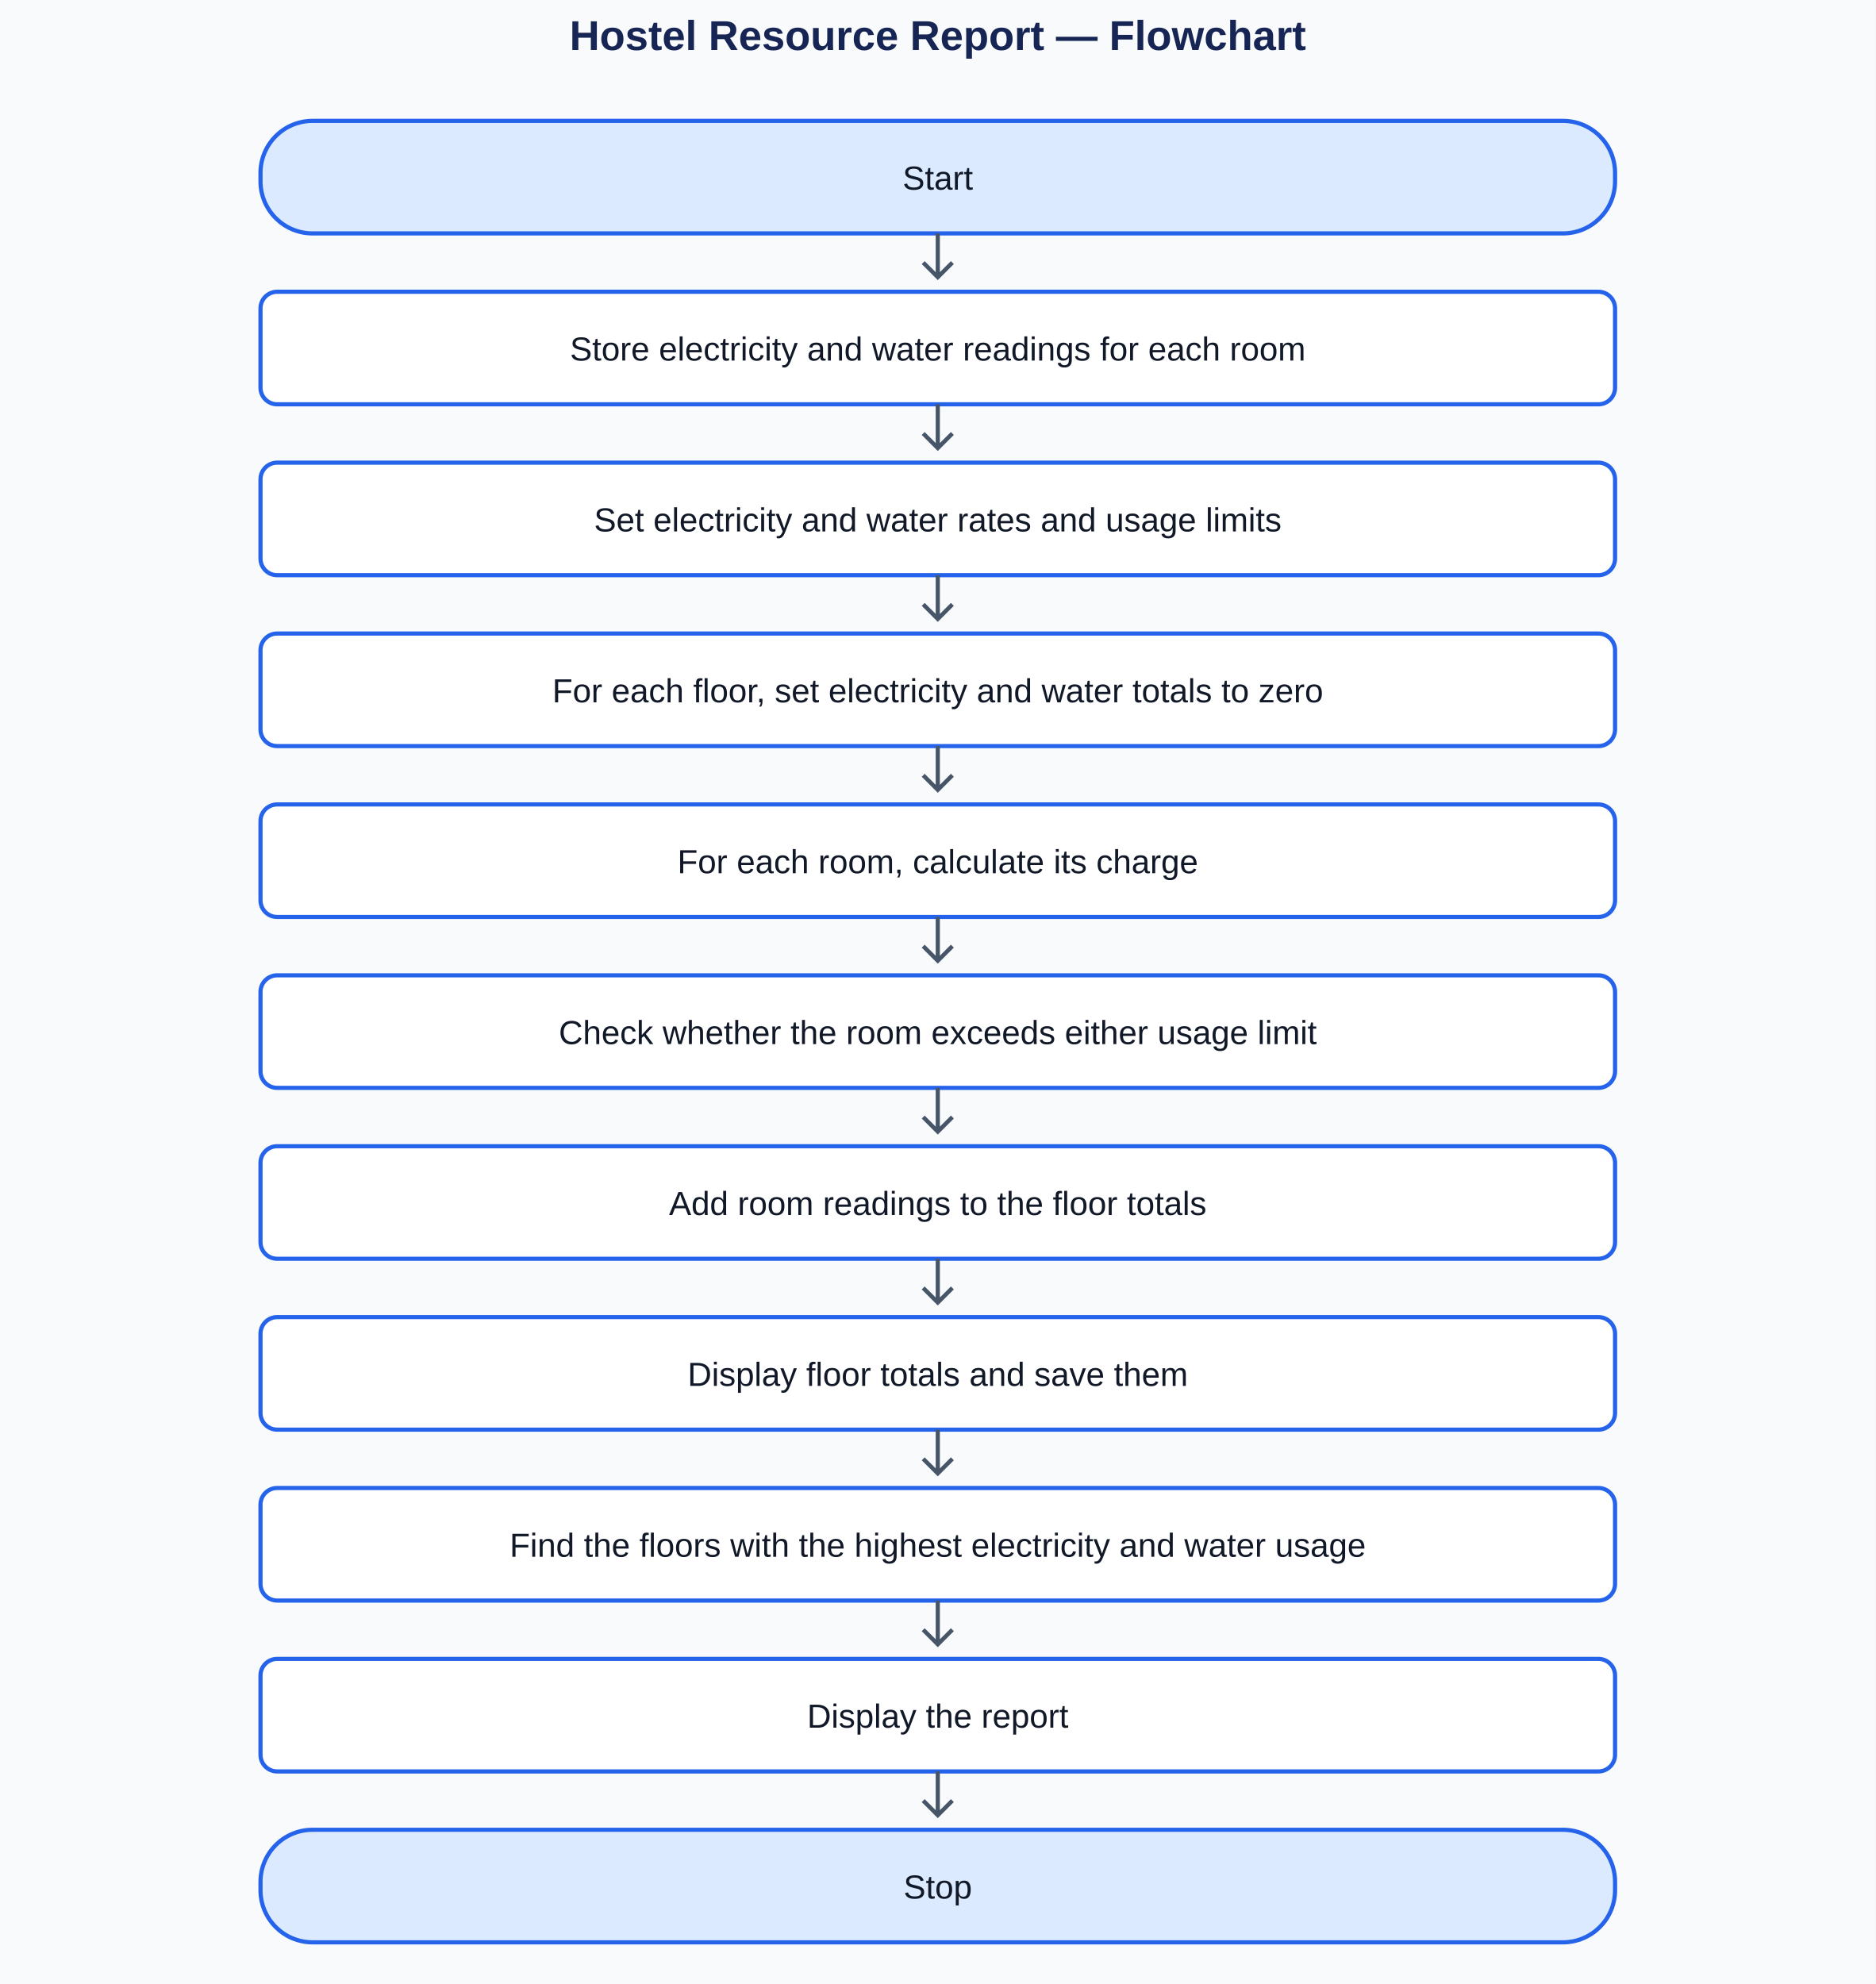
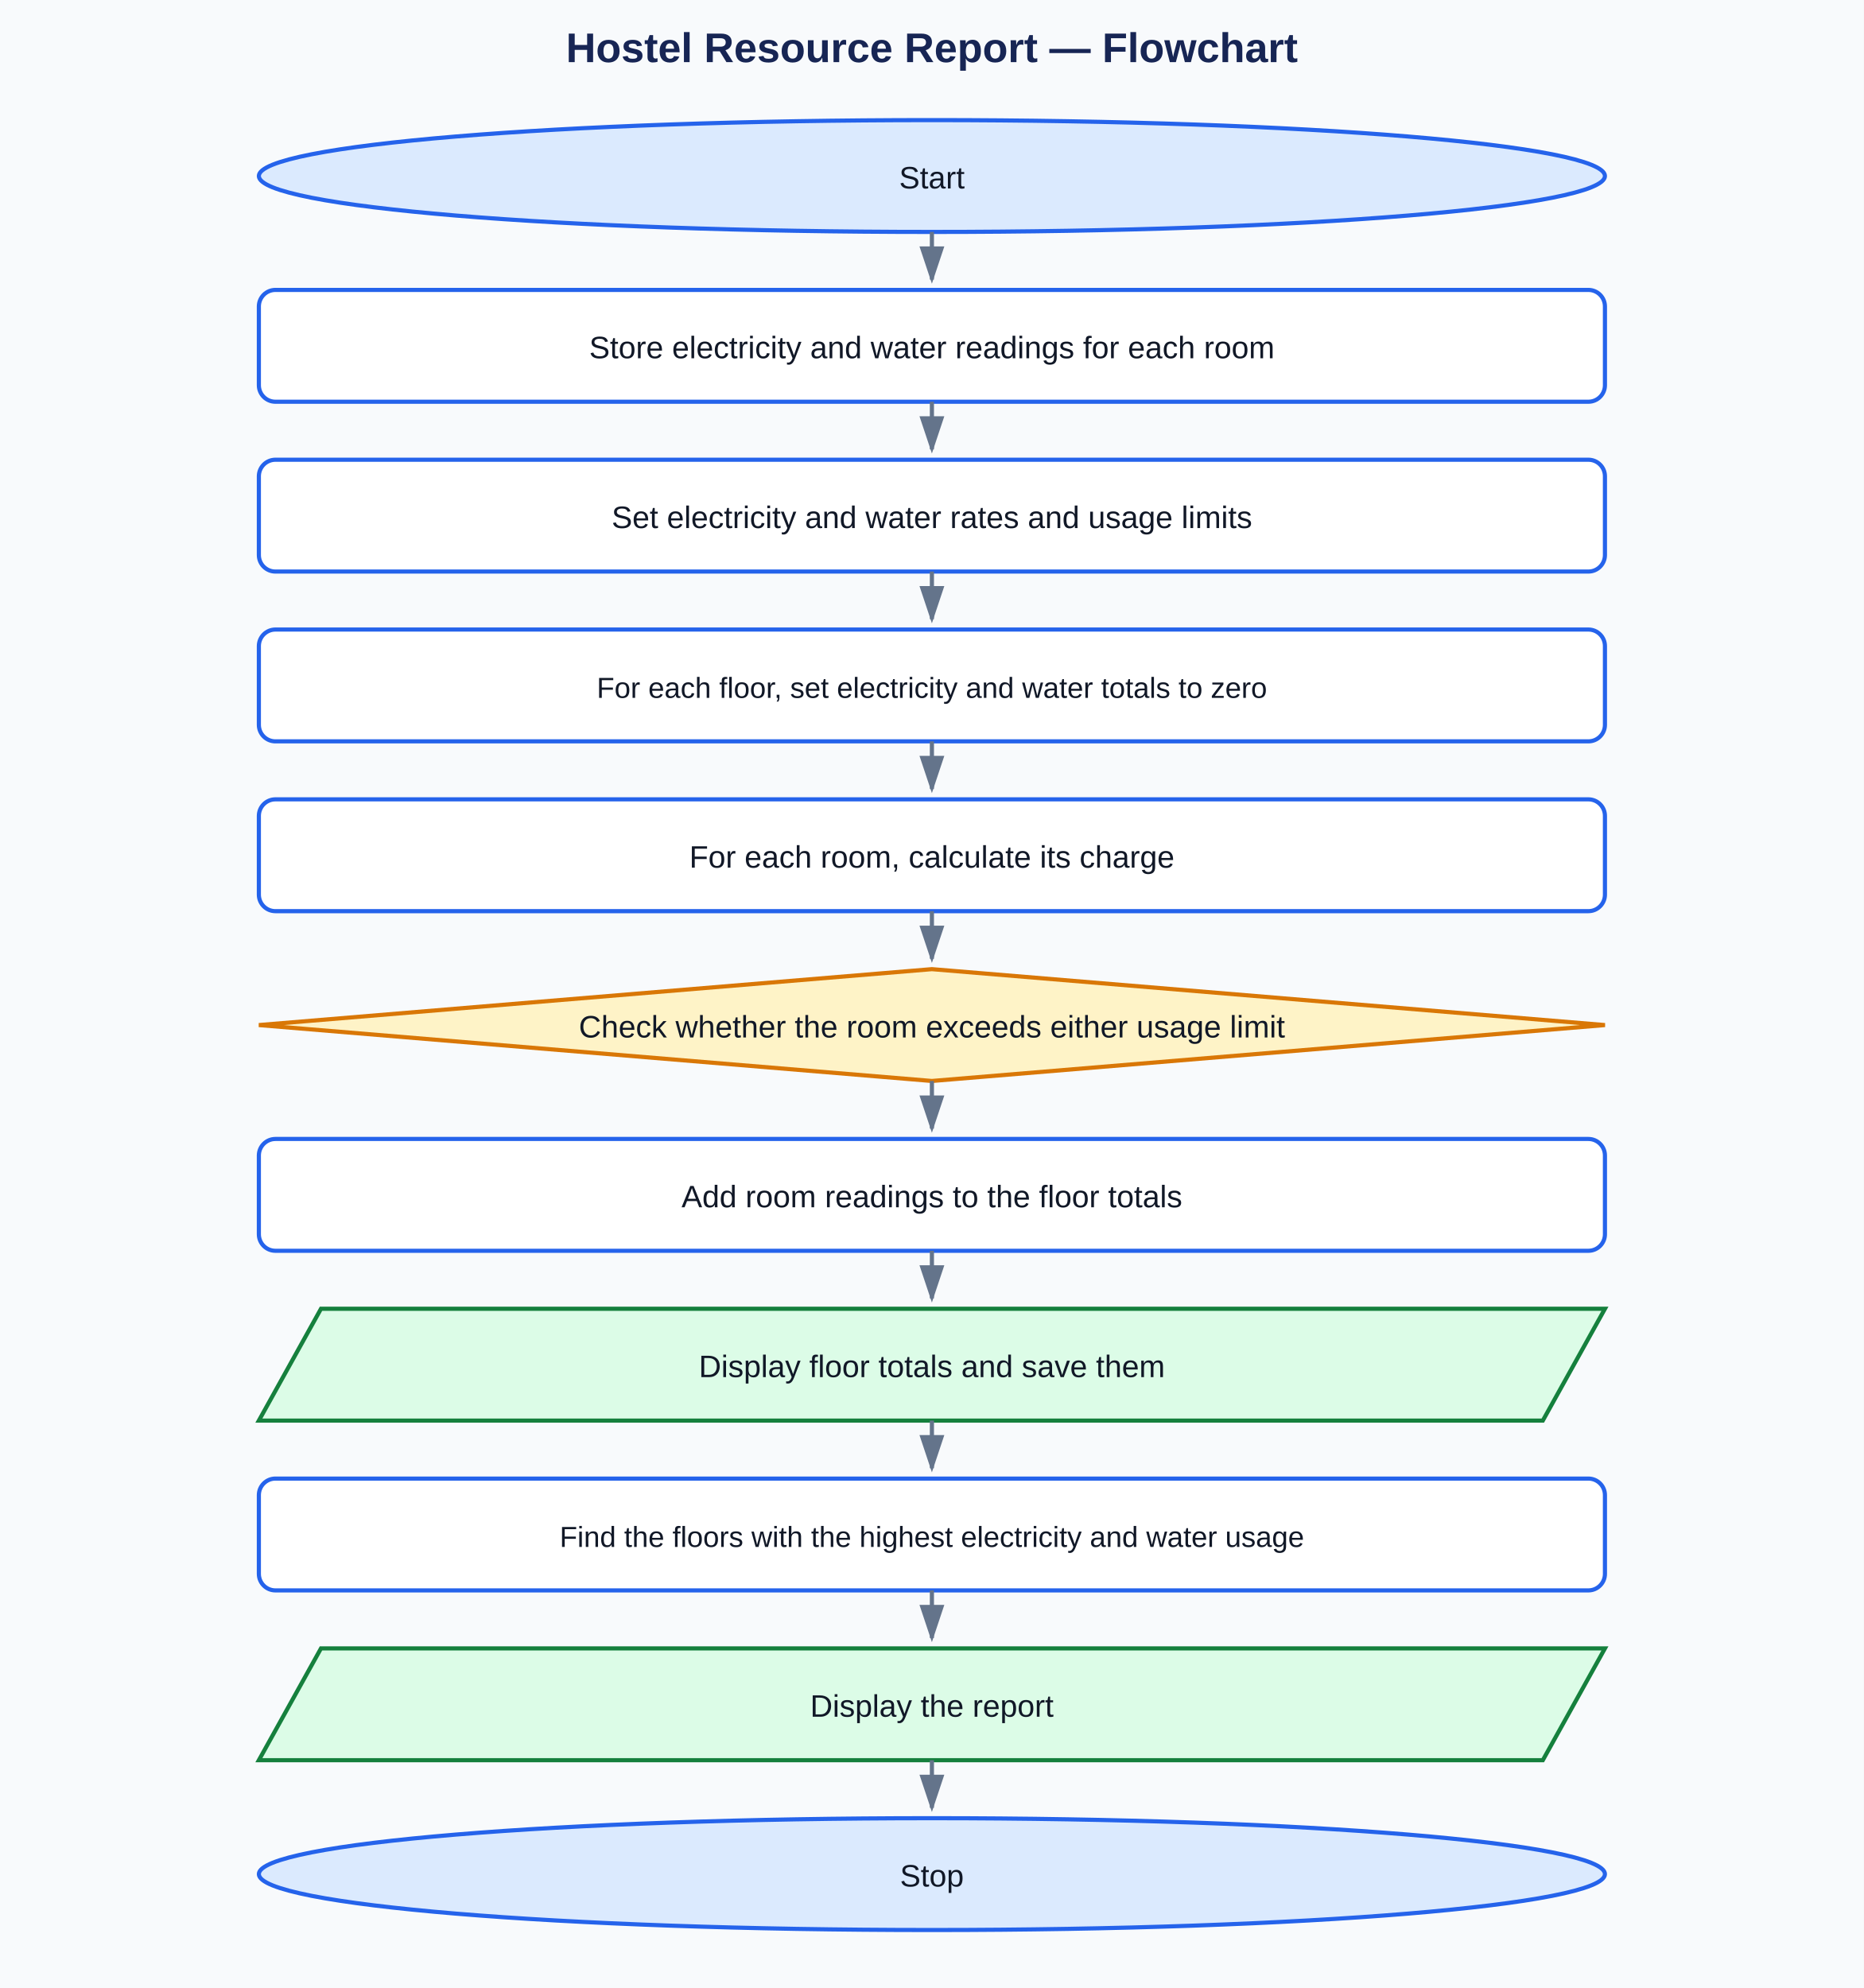
- <svg xmlns="http://www.w3.org/2000/svg" width="900" height="952" viewBox="0 0 900 952">
+ <svg xmlns="http://www.w3.org/2000/svg" width="900" height="960" viewBox="0 0 900 960">
+   <defs>
+     <marker id="arrow" markerWidth="10" markerHeight="10" refX="8" refY="3" orient="auto">
+       <path d="M0 0 L0 6 L9 3 z" fill="#64748b" />
+     </marker>
+   </defs>
  <rect width="100%" height="100%" fill="#f8fafc" />
-   <text x="450" y="24" text-anchor="middle" font-family="Arial" font-size="20" font-weight="bold" fill="#172554">Hostel Resource Report — Flowchart</text>
-   <rect x="125" y="58" width="650" height="54" rx="25" fill="#dbeafe" stroke="#2563eb" stroke-width="2" />
-   <text x="450" y="91" text-anchor="middle" font-family="Arial" font-size="16" fill="#111827">Start</text>
-   <path d="M450 112 V133 M443 126 L450 133 L457 126" stroke="#475569" stroke-width="2" fill="none" />
+   <text x="450" y="30" text-anchor="middle" font-family="Arial" font-size="20" font-weight="bold" fill="#172554">Hostel Resource Report — Flowchart</text>
+   <ellipse cx="450" cy="85" rx="325" ry="27" fill="#dbeafe" stroke="#2563eb" stroke-width="2" />
+   <text x="450" y="91" text-anchor="middle" font-family="Arial" font-size="15" fill="#111827">Start</text>
+   <path d="M450 112 V135" stroke="#64748b" stroke-width="2" fill="none" marker-end="url(#arrow)" />
  <rect x="125" y="140" width="650" height="54" rx="8" fill="#ffffff" stroke="#2563eb" stroke-width="2" />
-   <text x="450" y="173" text-anchor="middle" font-family="Arial" font-size="16" fill="#111827">Store electricity and water readings for each room</text>
-   <path d="M450 194 V215 M443 208 L450 215 L457 208" stroke="#475569" stroke-width="2" fill="none" />
+   <text x="450" y="173" text-anchor="middle" font-family="Arial" font-size="15" fill="#111827">Store electricity and water readings for each room</text>
+   <path d="M450 194 V217" stroke="#64748b" stroke-width="2" fill="none" marker-end="url(#arrow)" />
  <rect x="125" y="222" width="650" height="54" rx="8" fill="#ffffff" stroke="#2563eb" stroke-width="2" />
-   <text x="450" y="255" text-anchor="middle" font-family="Arial" font-size="16" fill="#111827">Set electricity and water rates and usage limits</text>
-   <path d="M450 276 V297 M443 290 L450 297 L457 290" stroke="#475569" stroke-width="2" fill="none" />
+   <text x="450" y="255" text-anchor="middle" font-family="Arial" font-size="15" fill="#111827">Set electricity and water rates and usage limits</text>
+   <path d="M450 276 V299" stroke="#64748b" stroke-width="2" fill="none" marker-end="url(#arrow)" />
  <rect x="125" y="304" width="650" height="54" rx="8" fill="#ffffff" stroke="#2563eb" stroke-width="2" />
-   <text x="450" y="337" text-anchor="middle" font-family="Arial" font-size="16" fill="#111827">For each floor, set electricity and water totals to zero</text>
-   <path d="M450 358 V379 M443 372 L450 379 L457 372" stroke="#475569" stroke-width="2" fill="none" />
+   <text x="450" y="337" text-anchor="middle" font-family="Arial" font-size="14" fill="#111827">For each floor, set electricity and water totals to zero</text>
+   <path d="M450 358 V381" stroke="#64748b" stroke-width="2" fill="none" marker-end="url(#arrow)" />
  <rect x="125" y="386" width="650" height="54" rx="8" fill="#ffffff" stroke="#2563eb" stroke-width="2" />
-   <text x="450" y="419" text-anchor="middle" font-family="Arial" font-size="16" fill="#111827">For each room, calculate its charge</text>
-   <path d="M450 440 V461 M443 454 L450 461 L457 454" stroke="#475569" stroke-width="2" fill="none" />
-   <rect x="125" y="468" width="650" height="54" rx="8" fill="#ffffff" stroke="#2563eb" stroke-width="2" />
-   <text x="450" y="501" text-anchor="middle" font-family="Arial" font-size="16" fill="#111827">Check whether the room exceeds either usage limit</text>
-   <path d="M450 522 V543 M443 536 L450 543 L457 536" stroke="#475569" stroke-width="2" fill="none" />
+   <text x="450" y="419" text-anchor="middle" font-family="Arial" font-size="15" fill="#111827">For each room, calculate its charge</text>
+   <path d="M450 440 V463" stroke="#64748b" stroke-width="2" fill="none" marker-end="url(#arrow)" />
+   <polygon points="450,468 775,495 450,522 125,495" fill="#fef3c7" stroke="#d97706" stroke-width="2" />
+   <text x="450" y="501" text-anchor="middle" font-family="Arial" font-size="15" fill="#111827">Check whether the room exceeds either usage limit</text>
+   <path d="M450 522 V545" stroke="#64748b" stroke-width="2" fill="none" marker-end="url(#arrow)" />
  <rect x="125" y="550" width="650" height="54" rx="8" fill="#ffffff" stroke="#2563eb" stroke-width="2" />
-   <text x="450" y="583" text-anchor="middle" font-family="Arial" font-size="16" fill="#111827">Add room readings to the floor totals</text>
-   <path d="M450 604 V625 M443 618 L450 625 L457 618" stroke="#475569" stroke-width="2" fill="none" />
-   <rect x="125" y="632" width="650" height="54" rx="8" fill="#ffffff" stroke="#2563eb" stroke-width="2" />
-   <text x="450" y="665" text-anchor="middle" font-family="Arial" font-size="16" fill="#111827">Display floor totals and save them</text>
-   <path d="M450 686 V707 M443 700 L450 707 L457 700" stroke="#475569" stroke-width="2" fill="none" />
+   <text x="450" y="583" text-anchor="middle" font-family="Arial" font-size="15" fill="#111827">Add room readings to the floor totals</text>
+   <path d="M450 604 V627" stroke="#64748b" stroke-width="2" fill="none" marker-end="url(#arrow)" />
+   <polygon points="155,632 775,632 745,686 125,686" fill="#dcfce7" stroke="#15803d" stroke-width="2" />
+   <text x="450" y="665" text-anchor="middle" font-family="Arial" font-size="15" fill="#111827">Display floor totals and save them</text>
+   <path d="M450 686 V709" stroke="#64748b" stroke-width="2" fill="none" marker-end="url(#arrow)" />
  <rect x="125" y="714" width="650" height="54" rx="8" fill="#ffffff" stroke="#2563eb" stroke-width="2" />
-   <text x="450" y="747" text-anchor="middle" font-family="Arial" font-size="16" fill="#111827">Find the floors with the highest electricity and water usage</text>
-   <path d="M450 768 V789 M443 782 L450 789 L457 782" stroke="#475569" stroke-width="2" fill="none" />
-   <rect x="125" y="796" width="650" height="54" rx="8" fill="#ffffff" stroke="#2563eb" stroke-width="2" />
-   <text x="450" y="829" text-anchor="middle" font-family="Arial" font-size="16" fill="#111827">Display the report</text>
-   <path d="M450 850 V871 M443 864 L450 871 L457 864" stroke="#475569" stroke-width="2" fill="none" />
-   <rect x="125" y="878" width="650" height="54" rx="25" fill="#dbeafe" stroke="#2563eb" stroke-width="2" />
-   <text x="450" y="911" text-anchor="middle" font-family="Arial" font-size="16" fill="#111827">Stop</text>
+   <text x="450" y="747" text-anchor="middle" font-family="Arial" font-size="14" fill="#111827">Find the floors with the highest electricity and water usage</text>
+   <path d="M450 768 V791" stroke="#64748b" stroke-width="2" fill="none" marker-end="url(#arrow)" />
+   <polygon points="155,796 775,796 745,850 125,850" fill="#dcfce7" stroke="#15803d" stroke-width="2" />
+   <text x="450" y="829" text-anchor="middle" font-family="Arial" font-size="15" fill="#111827">Display the report</text>
+   <path d="M450 850 V873" stroke="#64748b" stroke-width="2" fill="none" marker-end="url(#arrow)" />
+   <ellipse cx="450" cy="905" rx="325" ry="27" fill="#dbeafe" stroke="#2563eb" stroke-width="2" />
+   <text x="450" y="911" text-anchor="middle" font-family="Arial" font-size="15" fill="#111827">Stop</text>
</svg>
